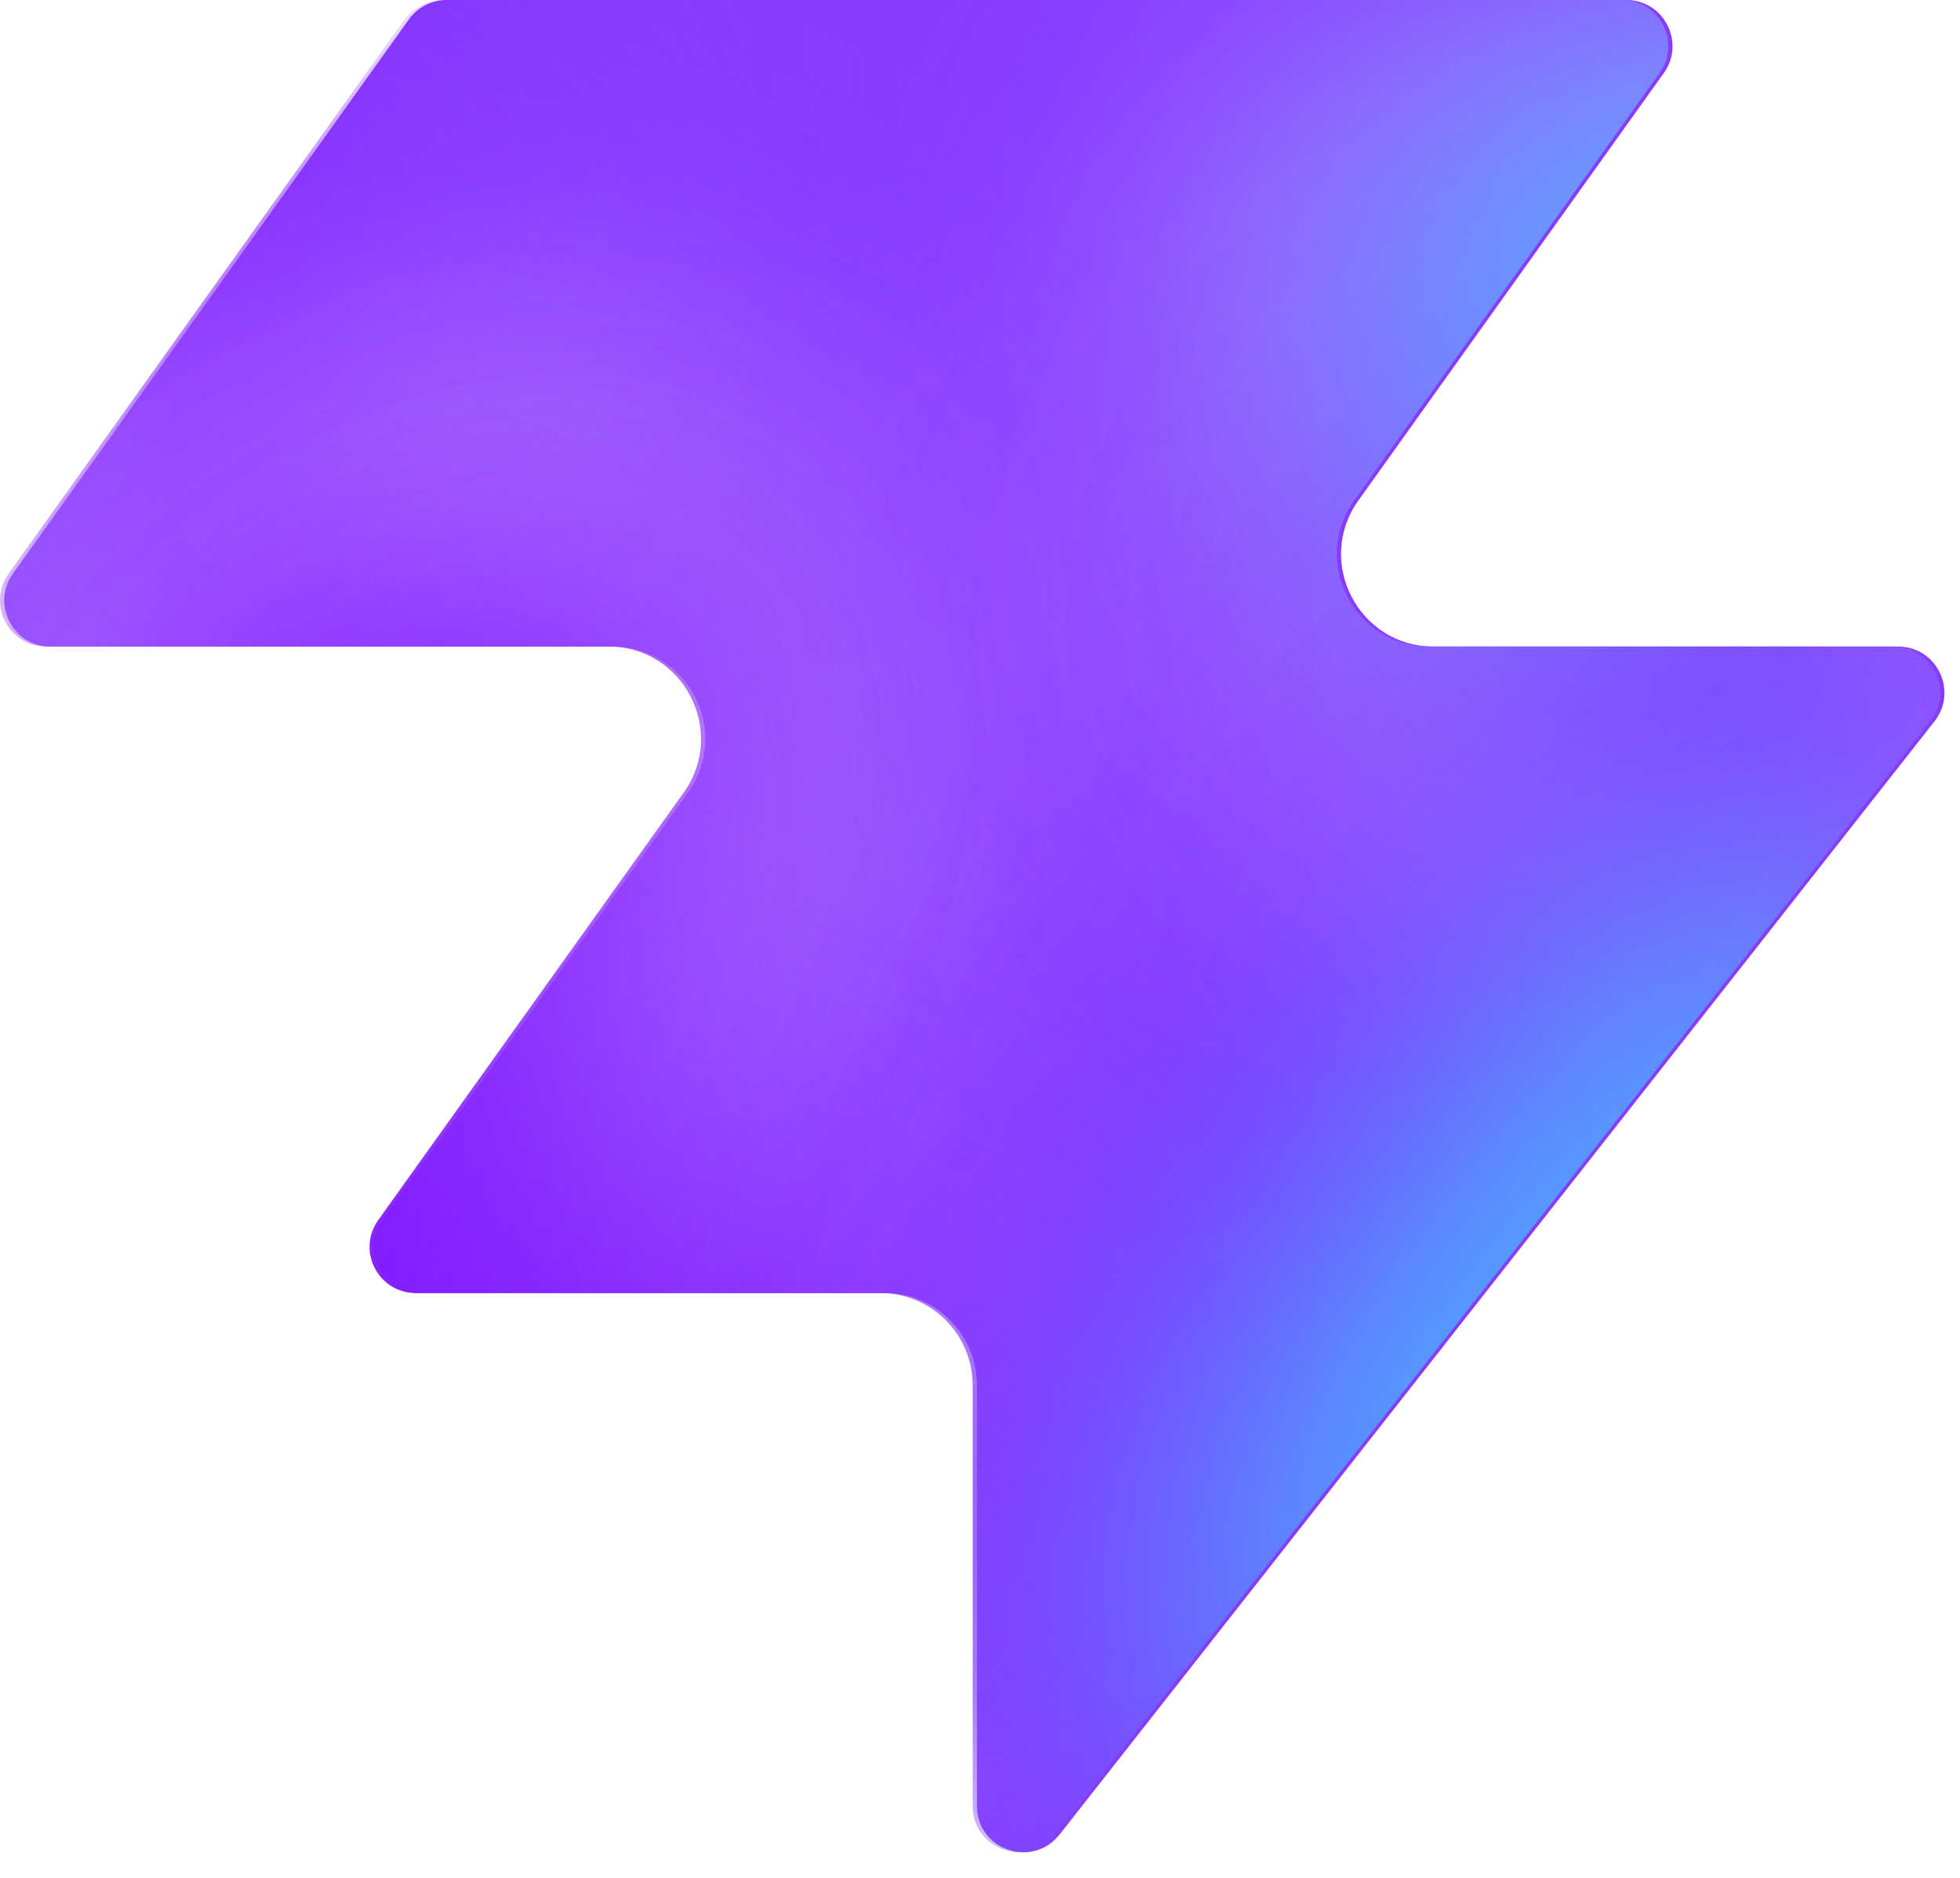
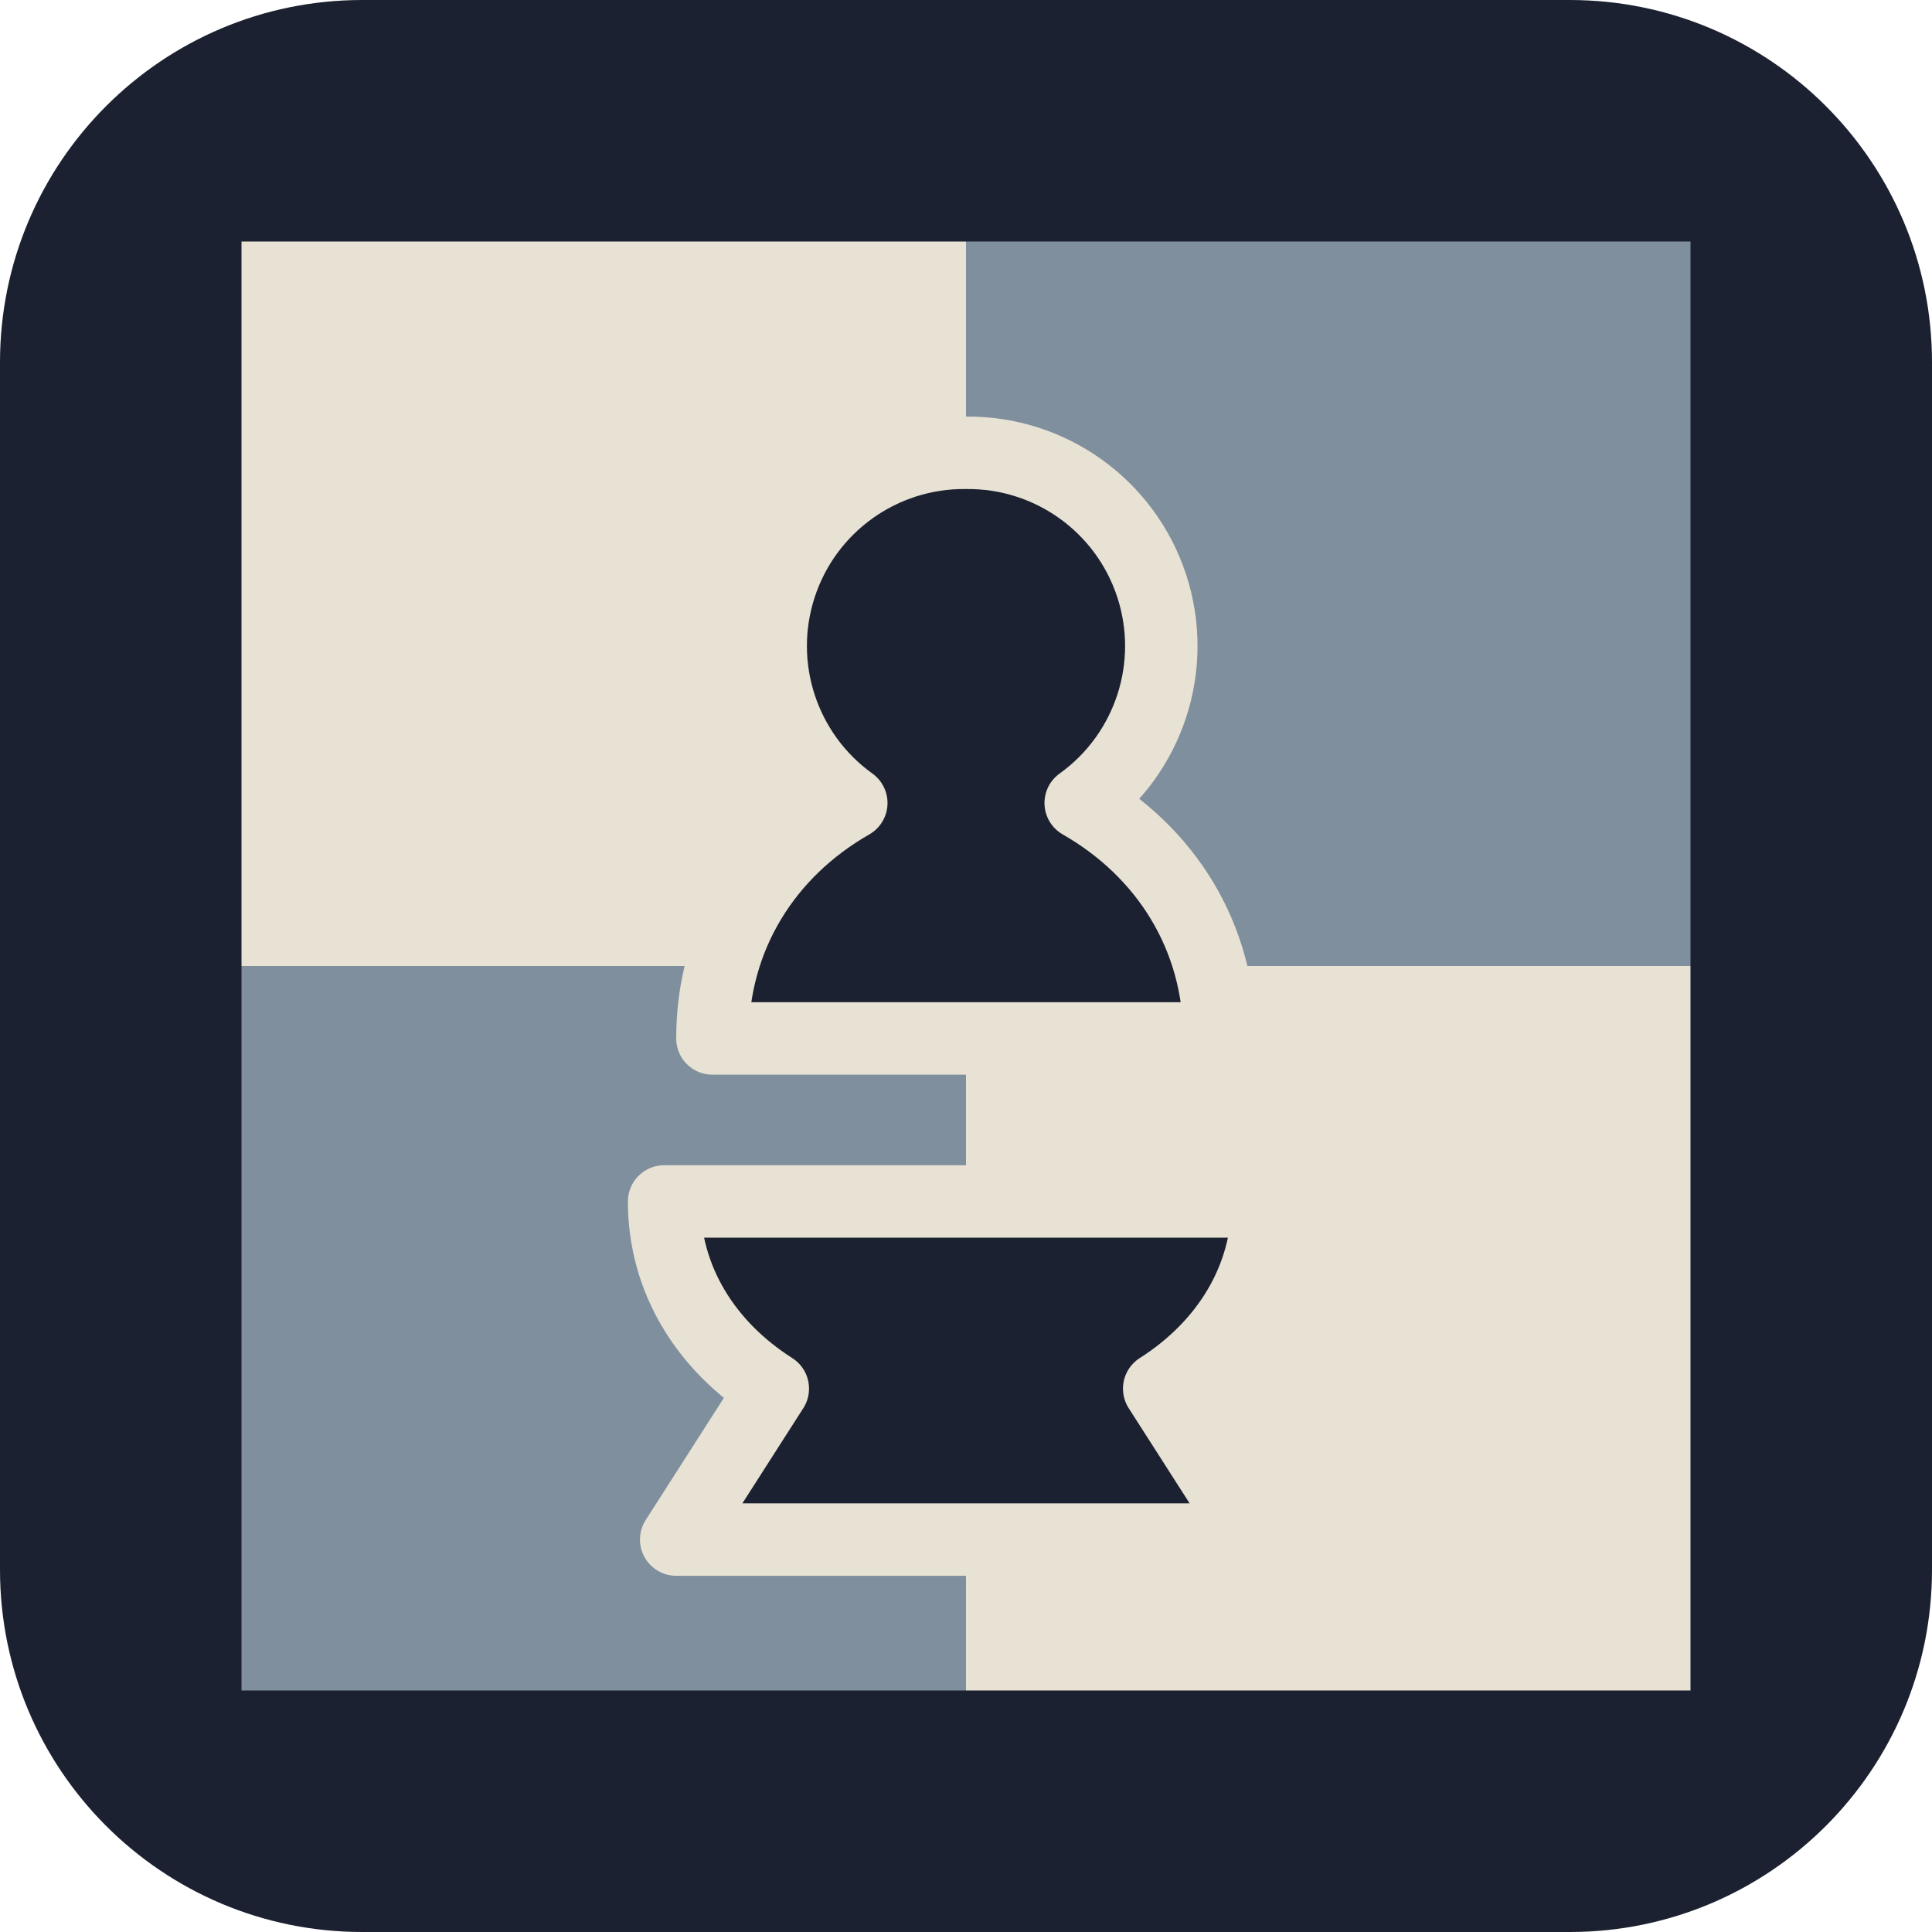
- <svg xmlns="http://www.w3.org/2000/svg" width="48" height="46" fill="none" viewBox="0 0 48 46">
-   <path fill="#863bff" d="M25.946 44.938c-.664.845-2.021.375-2.021-.698V33.937a2.26 2.26 0 0 0-2.262-2.262H10.287c-.92 0-1.456-1.04-.92-1.788l7.48-10.471c1.07-1.497 0-3.578-1.842-3.578H1.237c-.92 0-1.456-1.04-.92-1.788L10.013.474c.214-.297.556-.474.92-.474h28.894c.92 0 1.456 1.04.92 1.788l-7.48 10.471c-1.07 1.498 0 3.579 1.842 3.579h11.377c.943 0 1.473 1.088.89 1.83L25.947 44.94z" style="fill:#863bff;fill:color(display-p3 .525 .23 1);fill-opacity:1" />
-   <mask id="a" width="48" height="46" x="0" y="0" maskUnits="userSpaceOnUse" style="mask-type:alpha">
-     <path fill="#000" d="M25.842 44.938c-.664.844-2.021.375-2.021-.698V33.937a2.26 2.26 0 0 0-2.262-2.262H10.183c-.92 0-1.456-1.04-.92-1.788l7.48-10.471c1.07-1.498 0-3.579-1.842-3.579H1.133c-.92 0-1.456-1.04-.92-1.787L9.91.473c.214-.297.556-.474.92-.474h28.894c.92 0 1.456 1.04.92 1.788l-7.48 10.471c-1.07 1.498 0 3.578 1.842 3.578h11.377c.943 0 1.473 1.088.89 1.832L25.843 44.94z" style="fill:#000;fill-opacity:1" />
-   </mask>
-   <g mask="url(#a)">
-     <g filter="url(#b)">
-       <ellipse cx="5.508" cy="14.704" fill="#ede6ff" rx="5.508" ry="14.704" style="fill:#ede6ff;fill:color(display-p3 .927 .903 1);fill-opacity:1" transform="matrix(.00324 1 1 -.00324 -4.47 31.516)" />
-     </g>
-     <g filter="url(#c)">
-       <ellipse cx="10.399" cy="29.851" fill="#ede6ff" rx="10.399" ry="29.851" style="fill:#ede6ff;fill:color(display-p3 .927 .903 1);fill-opacity:1" transform="matrix(.00324 1 1 -.00324 -39.328 7.883)" />
-     </g>
-     <g filter="url(#d)">
-       <ellipse cx="5.508" cy="30.487" fill="#7e14ff" rx="5.508" ry="30.487" style="fill:#7e14ff;fill:color(display-p3 .492 .077 1);fill-opacity:1" transform="rotate(89.814 -25.913 -14.639)scale(1 -1)" />
-     </g>
-     <g filter="url(#e)">
-       <ellipse cx="5.508" cy="30.599" fill="#7e14ff" rx="5.508" ry="30.599" style="fill:#7e14ff;fill:color(display-p3 .492 .077 1);fill-opacity:1" transform="rotate(89.814 -32.644 -3.334)scale(1 -1)" />
-     </g>
-     <g filter="url(#f)">
-       <ellipse cx="5.508" cy="30.599" fill="#7e14ff" rx="5.508" ry="30.599" style="fill:#7e14ff;fill:color(display-p3 .492 .077 1);fill-opacity:1" transform="matrix(.00324 1 1 -.00324 -34.34 30.47)" />
-     </g>
-     <g filter="url(#g)">
-       <ellipse cx="14.072" cy="22.078" fill="#ede6ff" rx="14.072" ry="22.078" style="fill:#ede6ff;fill:color(display-p3 .927 .903 1);fill-opacity:1" transform="rotate(93.35 24.506 48.493)scale(-1 1)" />
-     </g>
-     <g filter="url(#h)">
-       <ellipse cx="3.47" cy="21.501" fill="#7e14ff" rx="3.47" ry="21.501" style="fill:#7e14ff;fill:color(display-p3 .492 .077 1);fill-opacity:1" transform="rotate(89.009 28.708 47.59)scale(-1 1)" />
-     </g>
-     <g filter="url(#i)">
-       <ellipse cx="3.47" cy="21.501" fill="#7e14ff" rx="3.47" ry="21.501" style="fill:#7e14ff;fill:color(display-p3 .492 .077 1);fill-opacity:1" transform="rotate(89.009 28.708 47.59)scale(-1 1)" />
-     </g>
-     <g filter="url(#j)">
-       <ellipse cx=".387" cy="8.972" fill="#7e14ff" rx="4.407" ry="29.108" style="fill:#7e14ff;fill:color(display-p3 .492 .077 1);fill-opacity:1" transform="rotate(39.51 .387 8.972)" />
-     </g>
-     <g filter="url(#k)">
-       <ellipse cx="47.523" cy="-6.092" fill="#7e14ff" rx="4.407" ry="29.108" style="fill:#7e14ff;fill:color(display-p3 .492 .077 1);fill-opacity:1" transform="rotate(37.892 47.523 -6.092)" />
-     </g>
-     <g filter="url(#l)">
-       <ellipse cx="41.412" cy="6.333" fill="#47bfff" rx="5.971" ry="9.665" style="fill:#47bfff;fill:color(display-p3 .28 .748 1);fill-opacity:1" transform="rotate(37.892 41.412 6.333)" />
-     </g>
-     <g filter="url(#m)">
-       <ellipse cx="-1.879" cy="38.332" fill="#7e14ff" rx="4.407" ry="29.108" style="fill:#7e14ff;fill:color(display-p3 .492 .077 1);fill-opacity:1" transform="rotate(37.892 -1.88 38.332)" />
-     </g>
-     <g filter="url(#n)">
-       <ellipse cx="-1.879" cy="38.332" fill="#7e14ff" rx="4.407" ry="29.108" style="fill:#7e14ff;fill:color(display-p3 .492 .077 1);fill-opacity:1" transform="rotate(37.892 -1.88 38.332)" />
-     </g>
-     <g filter="url(#o)">
-       <ellipse cx="35.651" cy="29.907" fill="#7e14ff" rx="4.407" ry="29.108" style="fill:#7e14ff;fill:color(display-p3 .492 .077 1);fill-opacity:1" transform="rotate(37.892 35.651 29.907)" />
-     </g>
-     <g filter="url(#p)">
-       <ellipse cx="38.418" cy="32.4" fill="#47bfff" rx="5.971" ry="15.297" style="fill:#47bfff;fill:color(display-p3 .28 .748 1);fill-opacity:1" transform="rotate(37.892 38.418 32.4)" />
-     </g>
-   </g>
-   <defs>
-     <filter id="b" width="60.045" height="41.654" x="-19.77" y="16.149" color-interpolation-filters="sRGB" filterUnits="userSpaceOnUse">
-       <feFlood flood-opacity="0" result="BackgroundImageFix" />
-       <feBlend in="SourceGraphic" in2="BackgroundImageFix" result="shape" />
-       <feGaussianBlur result="effect1_foregroundBlur_2002_17158" stdDeviation="7.659" />
-     </filter>
-     <filter id="c" width="90.34" height="51.437" x="-54.613" y="-7.533" color-interpolation-filters="sRGB" filterUnits="userSpaceOnUse">
-       <feFlood flood-opacity="0" result="BackgroundImageFix" />
-       <feBlend in="SourceGraphic" in2="BackgroundImageFix" result="shape" />
-       <feGaussianBlur result="effect1_foregroundBlur_2002_17158" stdDeviation="7.659" />
-     </filter>
-     <filter id="d" width="79.355" height="29.4" x="-49.64" y="2.03" color-interpolation-filters="sRGB" filterUnits="userSpaceOnUse">
-       <feFlood flood-opacity="0" result="BackgroundImageFix" />
-       <feBlend in="SourceGraphic" in2="BackgroundImageFix" result="shape" />
-       <feGaussianBlur result="effect1_foregroundBlur_2002_17158" stdDeviation="4.596" />
-     </filter>
-     <filter id="e" width="79.579" height="29.4" x="-45.045" y="20.029" color-interpolation-filters="sRGB" filterUnits="userSpaceOnUse">
-       <feFlood flood-opacity="0" result="BackgroundImageFix" />
-       <feBlend in="SourceGraphic" in2="BackgroundImageFix" result="shape" />
-       <feGaussianBlur result="effect1_foregroundBlur_2002_17158" stdDeviation="4.596" />
-     </filter>
-     <filter id="f" width="79.579" height="29.4" x="-43.513" y="21.178" color-interpolation-filters="sRGB" filterUnits="userSpaceOnUse">
-       <feFlood flood-opacity="0" result="BackgroundImageFix" />
-       <feBlend in="SourceGraphic" in2="BackgroundImageFix" result="shape" />
-       <feGaussianBlur result="effect1_foregroundBlur_2002_17158" stdDeviation="4.596" />
-     </filter>
-     <filter id="g" width="74.749" height="58.852" x="15.756" y="-17.901" color-interpolation-filters="sRGB" filterUnits="userSpaceOnUse">
-       <feFlood flood-opacity="0" result="BackgroundImageFix" />
-       <feBlend in="SourceGraphic" in2="BackgroundImageFix" result="shape" />
-       <feGaussianBlur result="effect1_foregroundBlur_2002_17158" stdDeviation="7.659" />
-     </filter>
-     <filter id="h" width="61.377" height="25.362" x="23.548" y="2.284" color-interpolation-filters="sRGB" filterUnits="userSpaceOnUse">
-       <feFlood flood-opacity="0" result="BackgroundImageFix" />
-       <feBlend in="SourceGraphic" in2="BackgroundImageFix" result="shape" />
-       <feGaussianBlur result="effect1_foregroundBlur_2002_17158" stdDeviation="4.596" />
-     </filter>
-     <filter id="i" width="61.377" height="25.362" x="23.548" y="2.284" color-interpolation-filters="sRGB" filterUnits="userSpaceOnUse">
-       <feFlood flood-opacity="0" result="BackgroundImageFix" />
-       <feBlend in="SourceGraphic" in2="BackgroundImageFix" result="shape" />
-       <feGaussianBlur result="effect1_foregroundBlur_2002_17158" stdDeviation="4.596" />
-     </filter>
-     <filter id="j" width="56.045" height="63.649" x="-27.636" y="-22.853" color-interpolation-filters="sRGB" filterUnits="userSpaceOnUse">
-       <feFlood flood-opacity="0" result="BackgroundImageFix" />
-       <feBlend in="SourceGraphic" in2="BackgroundImageFix" result="shape" />
-       <feGaussianBlur result="effect1_foregroundBlur_2002_17158" stdDeviation="4.596" />
-     </filter>
-     <filter id="k" width="54.814" height="64.646" x="20.116" y="-38.415" color-interpolation-filters="sRGB" filterUnits="userSpaceOnUse">
-       <feFlood flood-opacity="0" result="BackgroundImageFix" />
-       <feBlend in="SourceGraphic" in2="BackgroundImageFix" result="shape" />
-       <feGaussianBlur result="effect1_foregroundBlur_2002_17158" stdDeviation="4.596" />
-     </filter>
-     <filter id="l" width="33.541" height="35.313" x="24.641" y="-11.323" color-interpolation-filters="sRGB" filterUnits="userSpaceOnUse">
-       <feFlood flood-opacity="0" result="BackgroundImageFix" />
-       <feBlend in="SourceGraphic" in2="BackgroundImageFix" result="shape" />
-       <feGaussianBlur result="effect1_foregroundBlur_2002_17158" stdDeviation="4.596" />
-     </filter>
-     <filter id="m" width="54.814" height="64.646" x="-29.286" y="6.009" color-interpolation-filters="sRGB" filterUnits="userSpaceOnUse">
-       <feFlood flood-opacity="0" result="BackgroundImageFix" />
-       <feBlend in="SourceGraphic" in2="BackgroundImageFix" result="shape" />
-       <feGaussianBlur result="effect1_foregroundBlur_2002_17158" stdDeviation="4.596" />
-     </filter>
-     <filter id="n" width="54.814" height="64.646" x="-29.286" y="6.009" color-interpolation-filters="sRGB" filterUnits="userSpaceOnUse">
-       <feFlood flood-opacity="0" result="BackgroundImageFix" />
-       <feBlend in="SourceGraphic" in2="BackgroundImageFix" result="shape" />
-       <feGaussianBlur result="effect1_foregroundBlur_2002_17158" stdDeviation="4.596" />
-     </filter>
-     <filter id="o" width="54.814" height="64.646" x="8.244" y="-2.416" color-interpolation-filters="sRGB" filterUnits="userSpaceOnUse">
-       <feFlood flood-opacity="0" result="BackgroundImageFix" />
-       <feBlend in="SourceGraphic" in2="BackgroundImageFix" result="shape" />
-       <feGaussianBlur result="effect1_foregroundBlur_2002_17158" stdDeviation="4.596" />
-     </filter>
-     <filter id="p" width="39.409" height="43.623" x="18.713" y="10.588" color-interpolation-filters="sRGB" filterUnits="userSpaceOnUse">
-       <feFlood flood-opacity="0" result="BackgroundImageFix" />
-       <feBlend in="SourceGraphic" in2="BackgroundImageFix" result="shape" />
-       <feGaussianBlur result="effect1_foregroundBlur_2002_17158" stdDeviation="4.596" />
-     </filter>
-   </defs>
+ <svg xmlns="http://www.w3.org/2000/svg" viewBox="0 0 32 32">
+   <rect width="32" height="32" rx="6" fill="#1b2130" />
+   <rect x="4" y="4" width="12" height="12" fill="#e8e2d4" />
+   <rect x="16" y="16" width="12" height="12" fill="#e8e2d4" />
+   <rect x="16" y="4" width="12" height="12" fill="#7f8f9d" />
+   <rect x="4" y="16" width="12" height="12" fill="#7f8f9d" />
+   <path d="M16 7.5a3.2 3.2 0 0 0-1.9 5.8c-1.4.8-2.3 2.2-2.3 3.9h8.4c0-1.7-.9-3.1-2.3-3.9A3.2 3.2 0 0 0 16 7.5Zm-5 12.4c0 1.3.7 2.4 1.8 3.1l-1.6 2.5h9.6l-1.6-2.5c1.1-.7 1.8-1.8 1.8-3.1Z" fill="#1b2130" stroke="#e8e2d4" stroke-width="1.2" stroke-linejoin="round" />
</svg>
